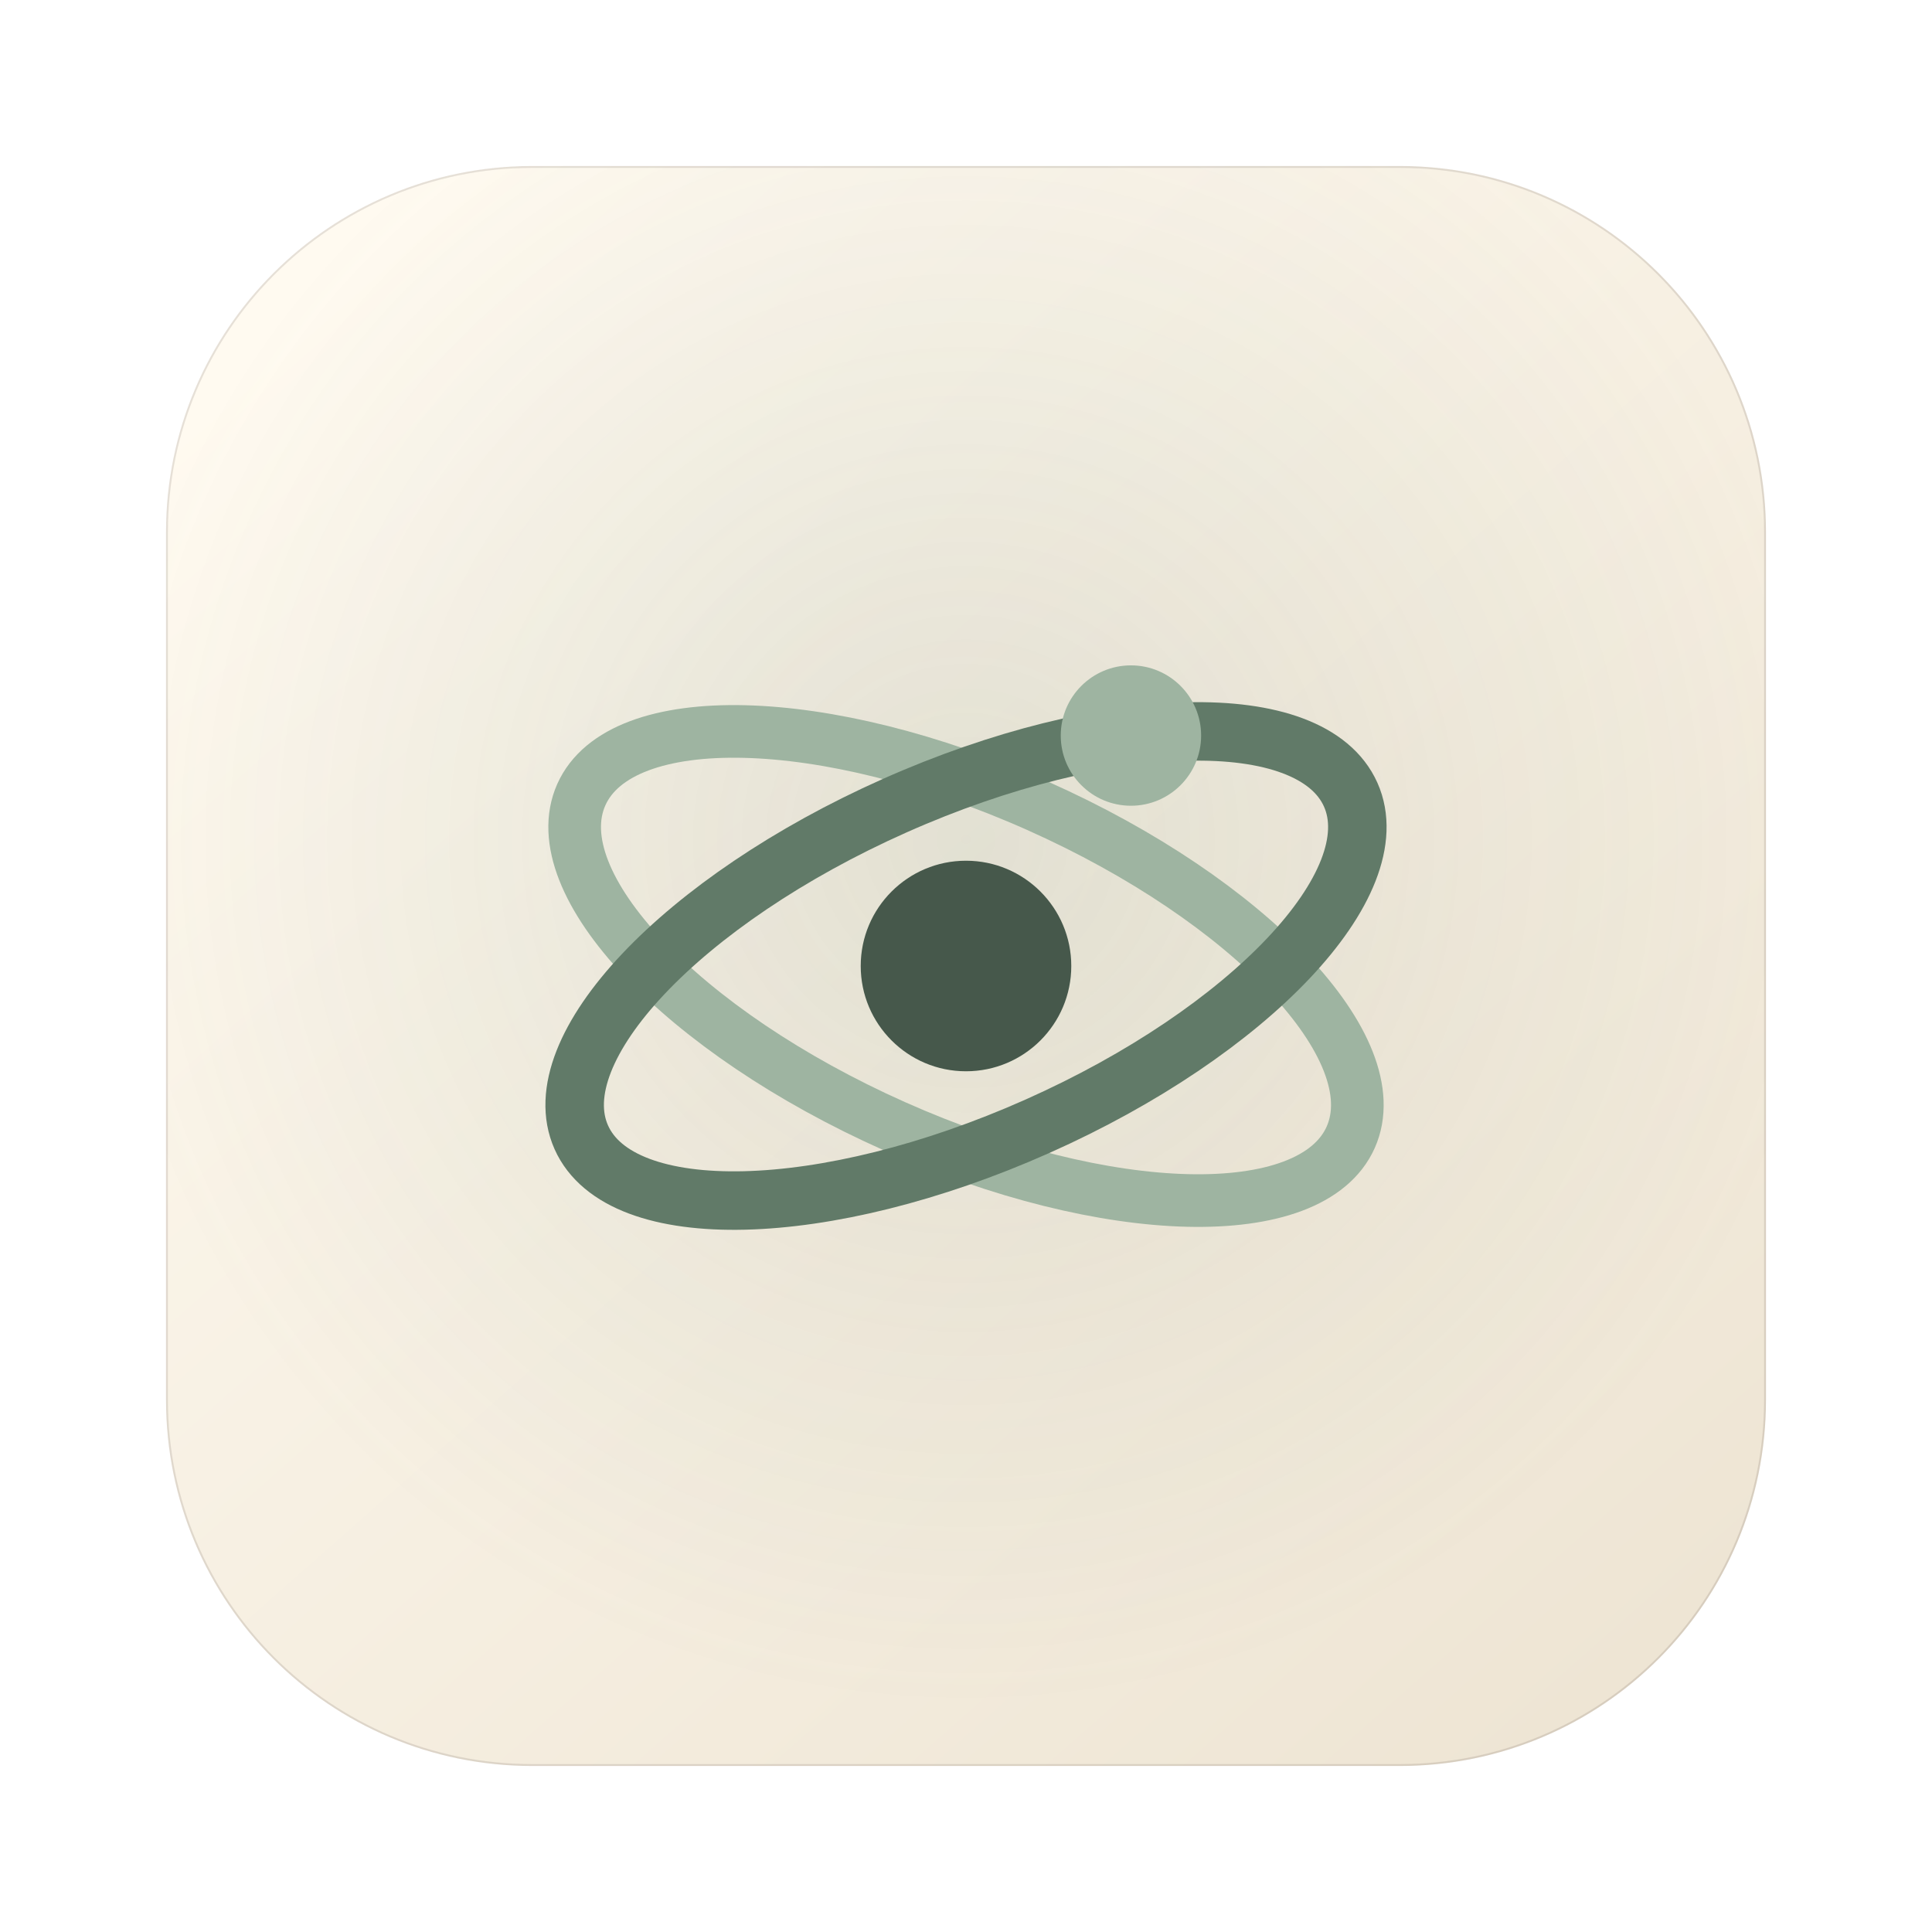
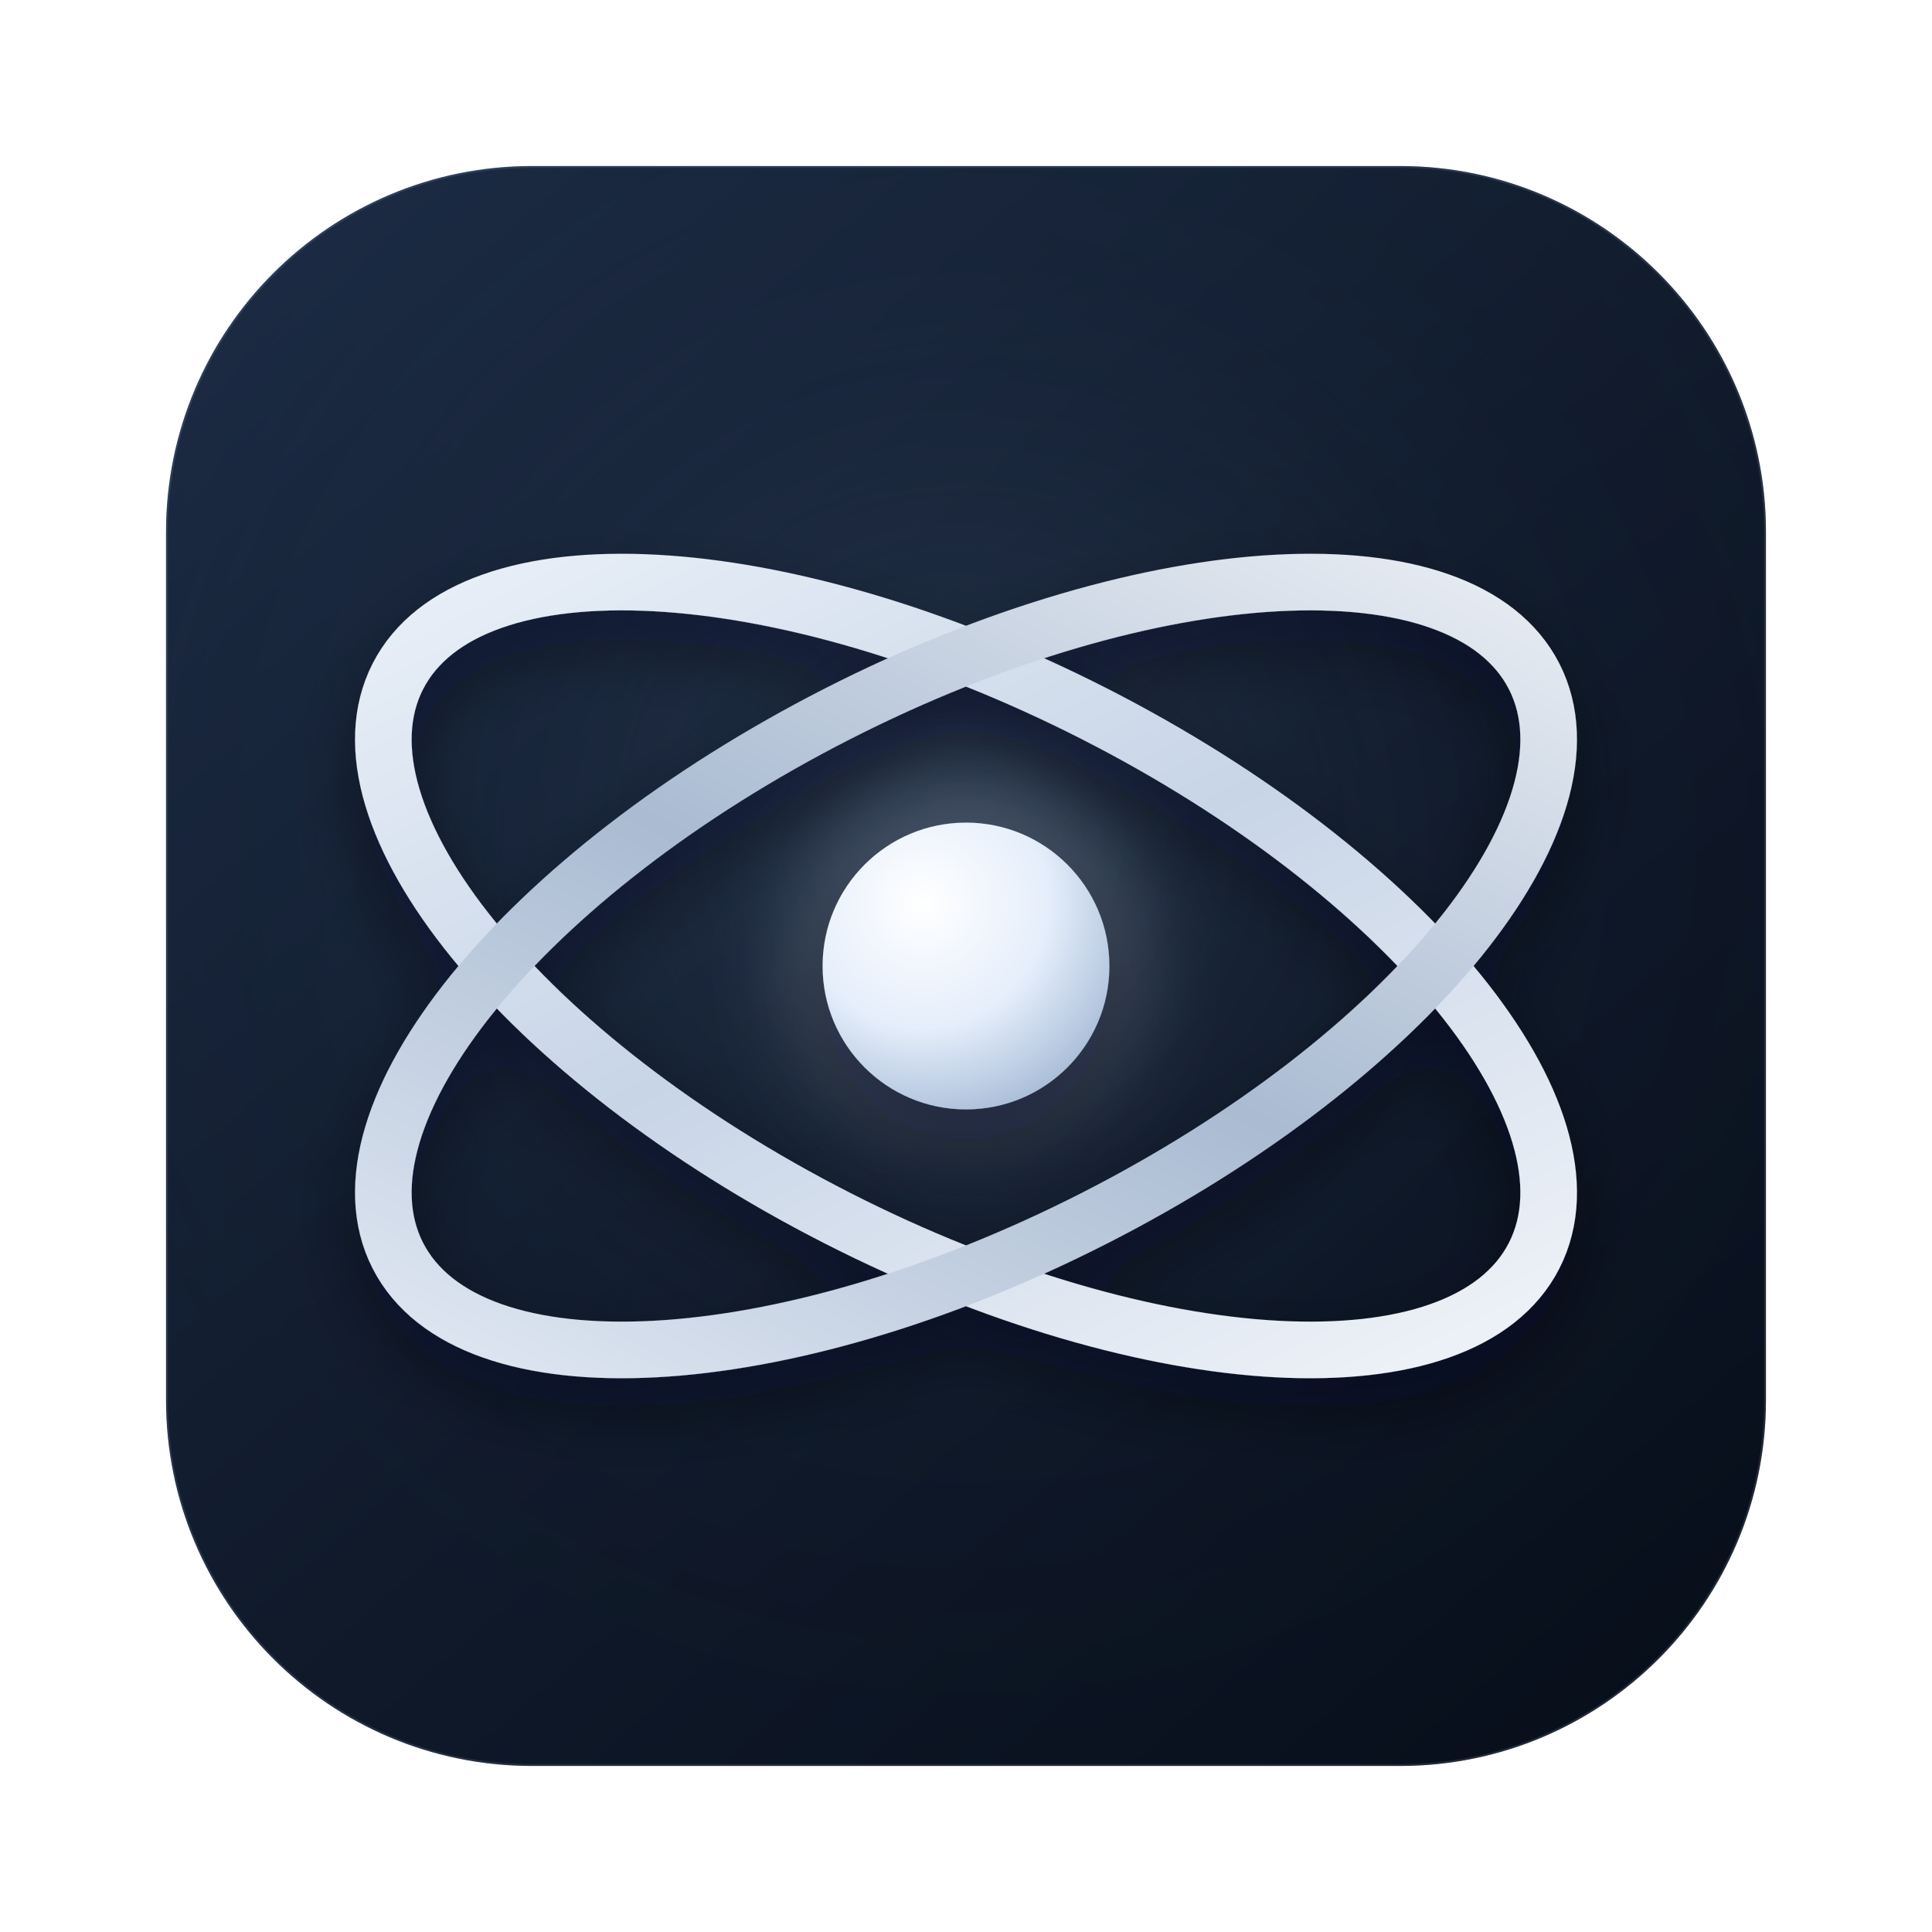
<svg xmlns="http://www.w3.org/2000/svg" viewBox="0 0 1024 1024" width="1024" height="1024">
  <defs>
-     <linearGradient id="paper" x1="180" y1="140" x2="850" y2="900" gradientUnits="userSpaceOnUse">
-       <stop stop-color="#fffaf0" />
-       <stop offset="1" stop-color="#eee5d4" />
+     <linearGradient id="midnight" x1="180" y1="120" x2="860" y2="920" gradientUnits="userSpaceOnUse">
+       <stop stop-color="#1b2a42" />
+       <stop offset="0.52" stop-color="#101a2b" />
+       <stop offset="1" stop-color="#080f1b" />
    </linearGradient>
-     <radialGradient id="glow" cx="0.5" cy="0.42" r="0.55">
-       <stop stop-color="#617a68" stop-opacity="0.14" />
-       <stop offset="1" stop-color="#617a68" stop-opacity="0" />
+     <radialGradient id="atmosphere" cx="0.5" cy="0.42" r="0.62">
+       <stop stop-color="#6c86a9" stop-opacity="0.2" />
+       <stop offset="0.58" stop-color="#314765" stop-opacity="0.05" />
+       <stop offset="1" stop-color="#080f1b" stop-opacity="0" />
    </radialGradient>
+     <linearGradient id="orbit-silver" x1="150" y1="240" x2="880" y2="780" gradientUnits="userSpaceOnUse">
+       <stop stop-color="#f7fbff" />
+       <stop offset="0.48" stop-color="#c8d5e7" />
+       <stop offset="1" stop-color="#ffffff" />
+     </linearGradient>
+     <linearGradient id="orbit-white" x1="870" y1="260" x2="160" y2="790" gradientUnits="userSpaceOnUse">
+       <stop stop-color="#ffffff" />
+       <stop offset="0.5" stop-color="#aabbd2" />
+       <stop offset="1" stop-color="#f5f9ff" />
+     </linearGradient>
+     <radialGradient id="nucleus" cx="35%" cy="28%" r="78%">
+       <stop stop-color="#ffffff" />
+       <stop offset="0.56" stop-color="#e5eefb" />
+       <stop offset="1" stop-color="#a9bdd8" />
+     </radialGradient>
+     <filter id="mark-shadow" x="-30%" y="-30%" width="160%" height="160%">
+       <feDropShadow dx="0" dy="18" stdDeviation="18" flood-color="#000814" flood-opacity="0.46" />
+     </filter>
+     <filter id="core-glow" x="-100%" y="-100%" width="300%" height="300%">
+       <feGaussianBlur stdDeviation="20" />
+     </filter>
  </defs>
-   <rect x="88" y="88" width="848" height="848" rx="194" fill="url(#paper)" />
-   <rect x="88" y="88" width="848" height="848" rx="194" fill="url(#glow)" />
-   <rect x="88.5" y="88.5" width="847" height="847" rx="193.5" fill="none" stroke="#2b2119" stroke-opacity="0.12" />
-   <g transform="translate(214.4 214.4) scale(6.2)" fill="none" stroke-linecap="round">
-     <ellipse cx="48" cy="48" rx="36" ry="15" transform="rotate(24 48 48)" stroke="#9eb4a1" stroke-width="4.5" />
-     <ellipse cx="48" cy="48" rx="36" ry="15" transform="rotate(-24 48 48)" stroke="#617a68" stroke-width="5" />
-     <circle cx="48" cy="48" r="9" fill="#46584b" stroke="none" />
-     <circle cx="62.1" cy="28.3" r="6" fill="#9eb4a1" stroke="none" />
+   <rect x="88" y="88" width="848" height="848" rx="194" fill="url(#midnight)" />
+   <rect x="88" y="88" width="848" height="848" rx="194" fill="url(#atmosphere)" />
+   <rect x="88.5" y="88.5" width="847" height="847" rx="193.5" fill="none" stroke="#8da3c0" stroke-opacity="0.18" />
+   <g fill="none" stroke-linecap="round" filter="url(#mark-shadow)">
+     <ellipse cx="512" cy="512" rx="338" ry="150" transform="rotate(27 512 512)" stroke="url(#orbit-silver)" stroke-width="30" />
+     <ellipse cx="512" cy="512" rx="338" ry="150" transform="rotate(-27 512 512)" stroke="url(#orbit-white)" stroke-width="30" />
  </g>
+   <circle cx="512" cy="512" r="94" fill="#d8e6f8" opacity="0.22" filter="url(#core-glow)" />
+   <circle cx="512" cy="512" r="76" fill="url(#nucleus)" filter="url(#mark-shadow)" />
</svg>
